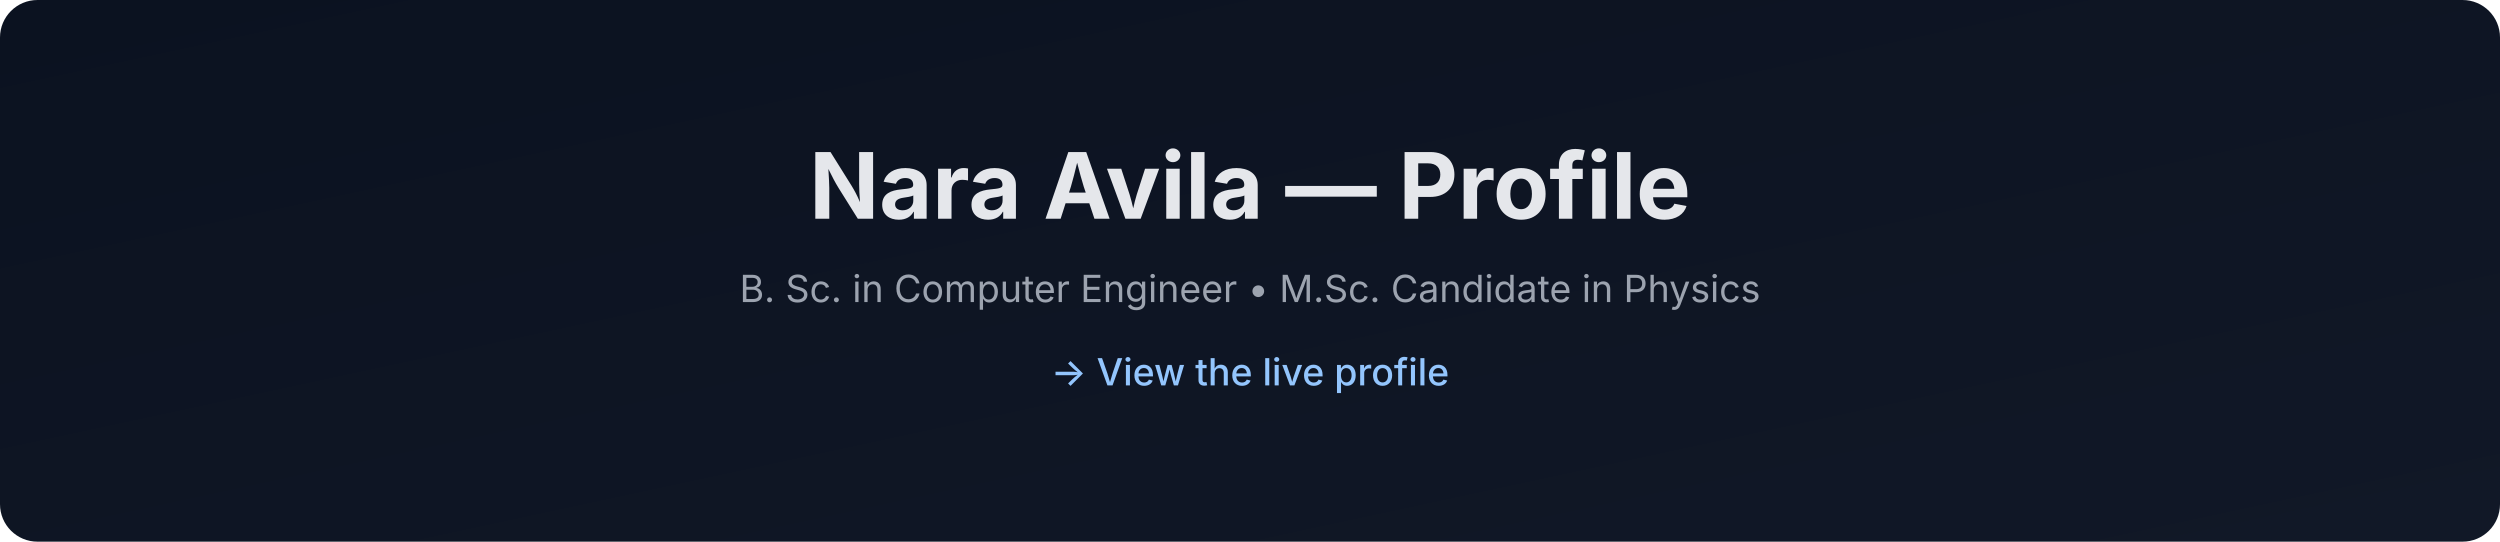
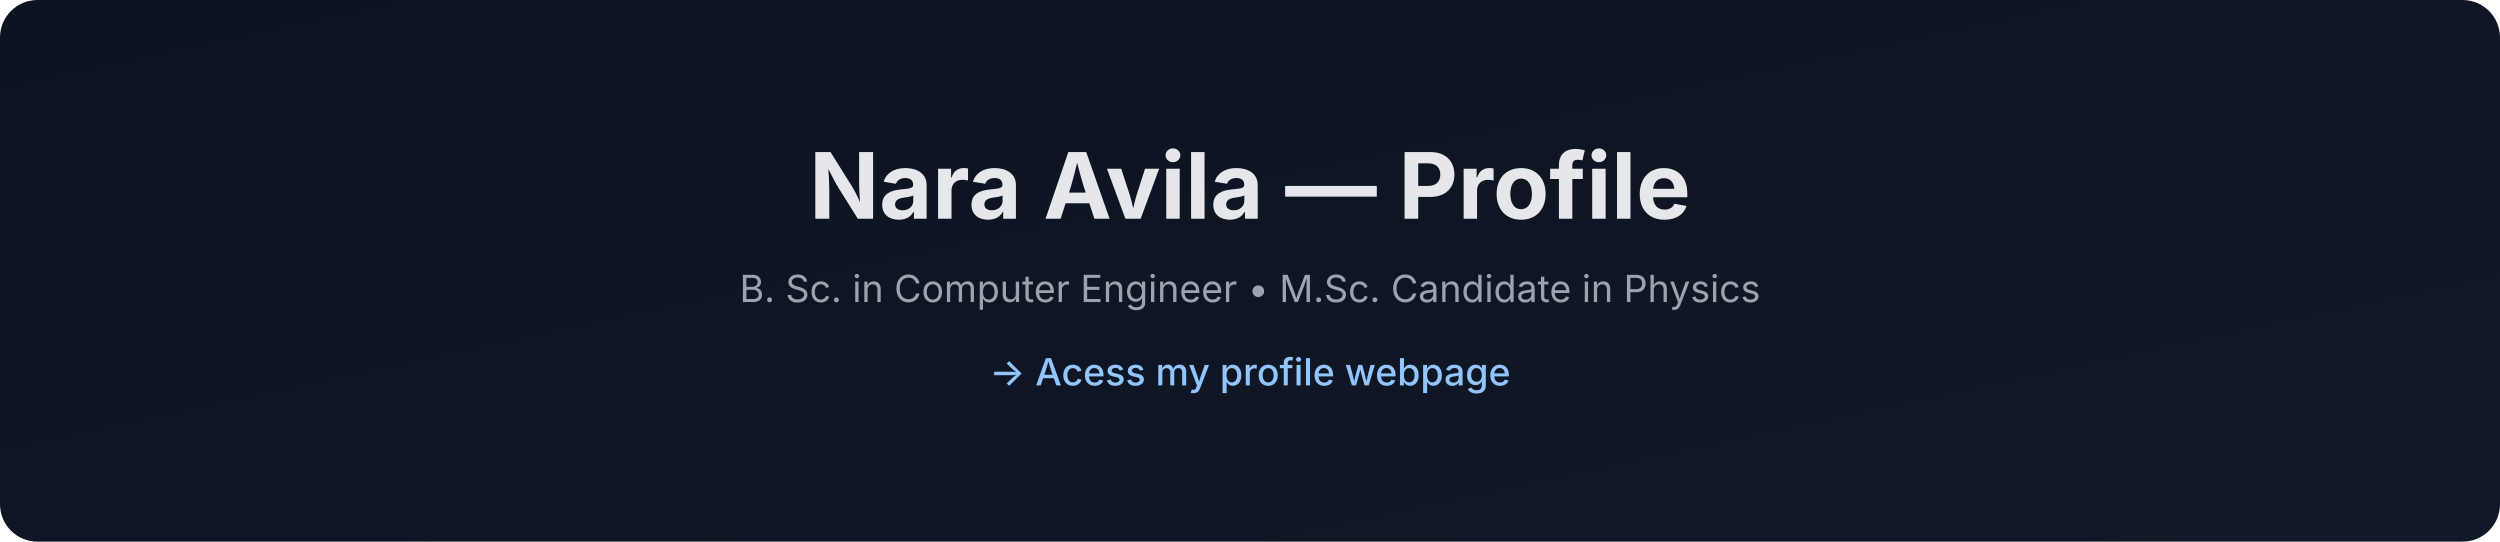
<svg xmlns="http://www.w3.org/2000/svg" data-build="2025-12-27T00:00:00Z" width="1200" height="260" viewBox="0 0 1200 260">
  <defs>
    <linearGradient id="g" x1="0" x2="1" y1="0" y2="1">
      <stop offset="0%" stop-color="#0b1220" />
      <stop offset="100%" stop-color="#111827" />
    </linearGradient>
  </defs>
  <rect width="1200" height="260" rx="18" fill="url(#g)" />
  <text x="50%" y="105" text-anchor="middle" font-size="44" fill="#e5e7eb" font-family="Inter, Arial, sans-serif" font-weight="650">
    Nara Avila — Profile
  </text>
  <text x="50%" y="145" text-anchor="middle" font-size="18" fill="#9ca3af" font-family="Inter, Arial, sans-serif">
    B. Sc. in Computer Engineer • M.Sc. Candidate in Physics
  </text>
  <text x="50%" y="185" text-anchor="middle" font-size="18" fill="#93c5fd" font-family="Inter, Arial, sans-serif" font-weight="550">
-     → View the live profile
+     → Acess my profile webpage
  </text>
  <a href="https://YOUR-LIVE-URL-HERE" target="_blank">
    <rect x="0" y="0" width="1200" height="260" rx="18" fill="transparent" />
  </a>
</svg>
